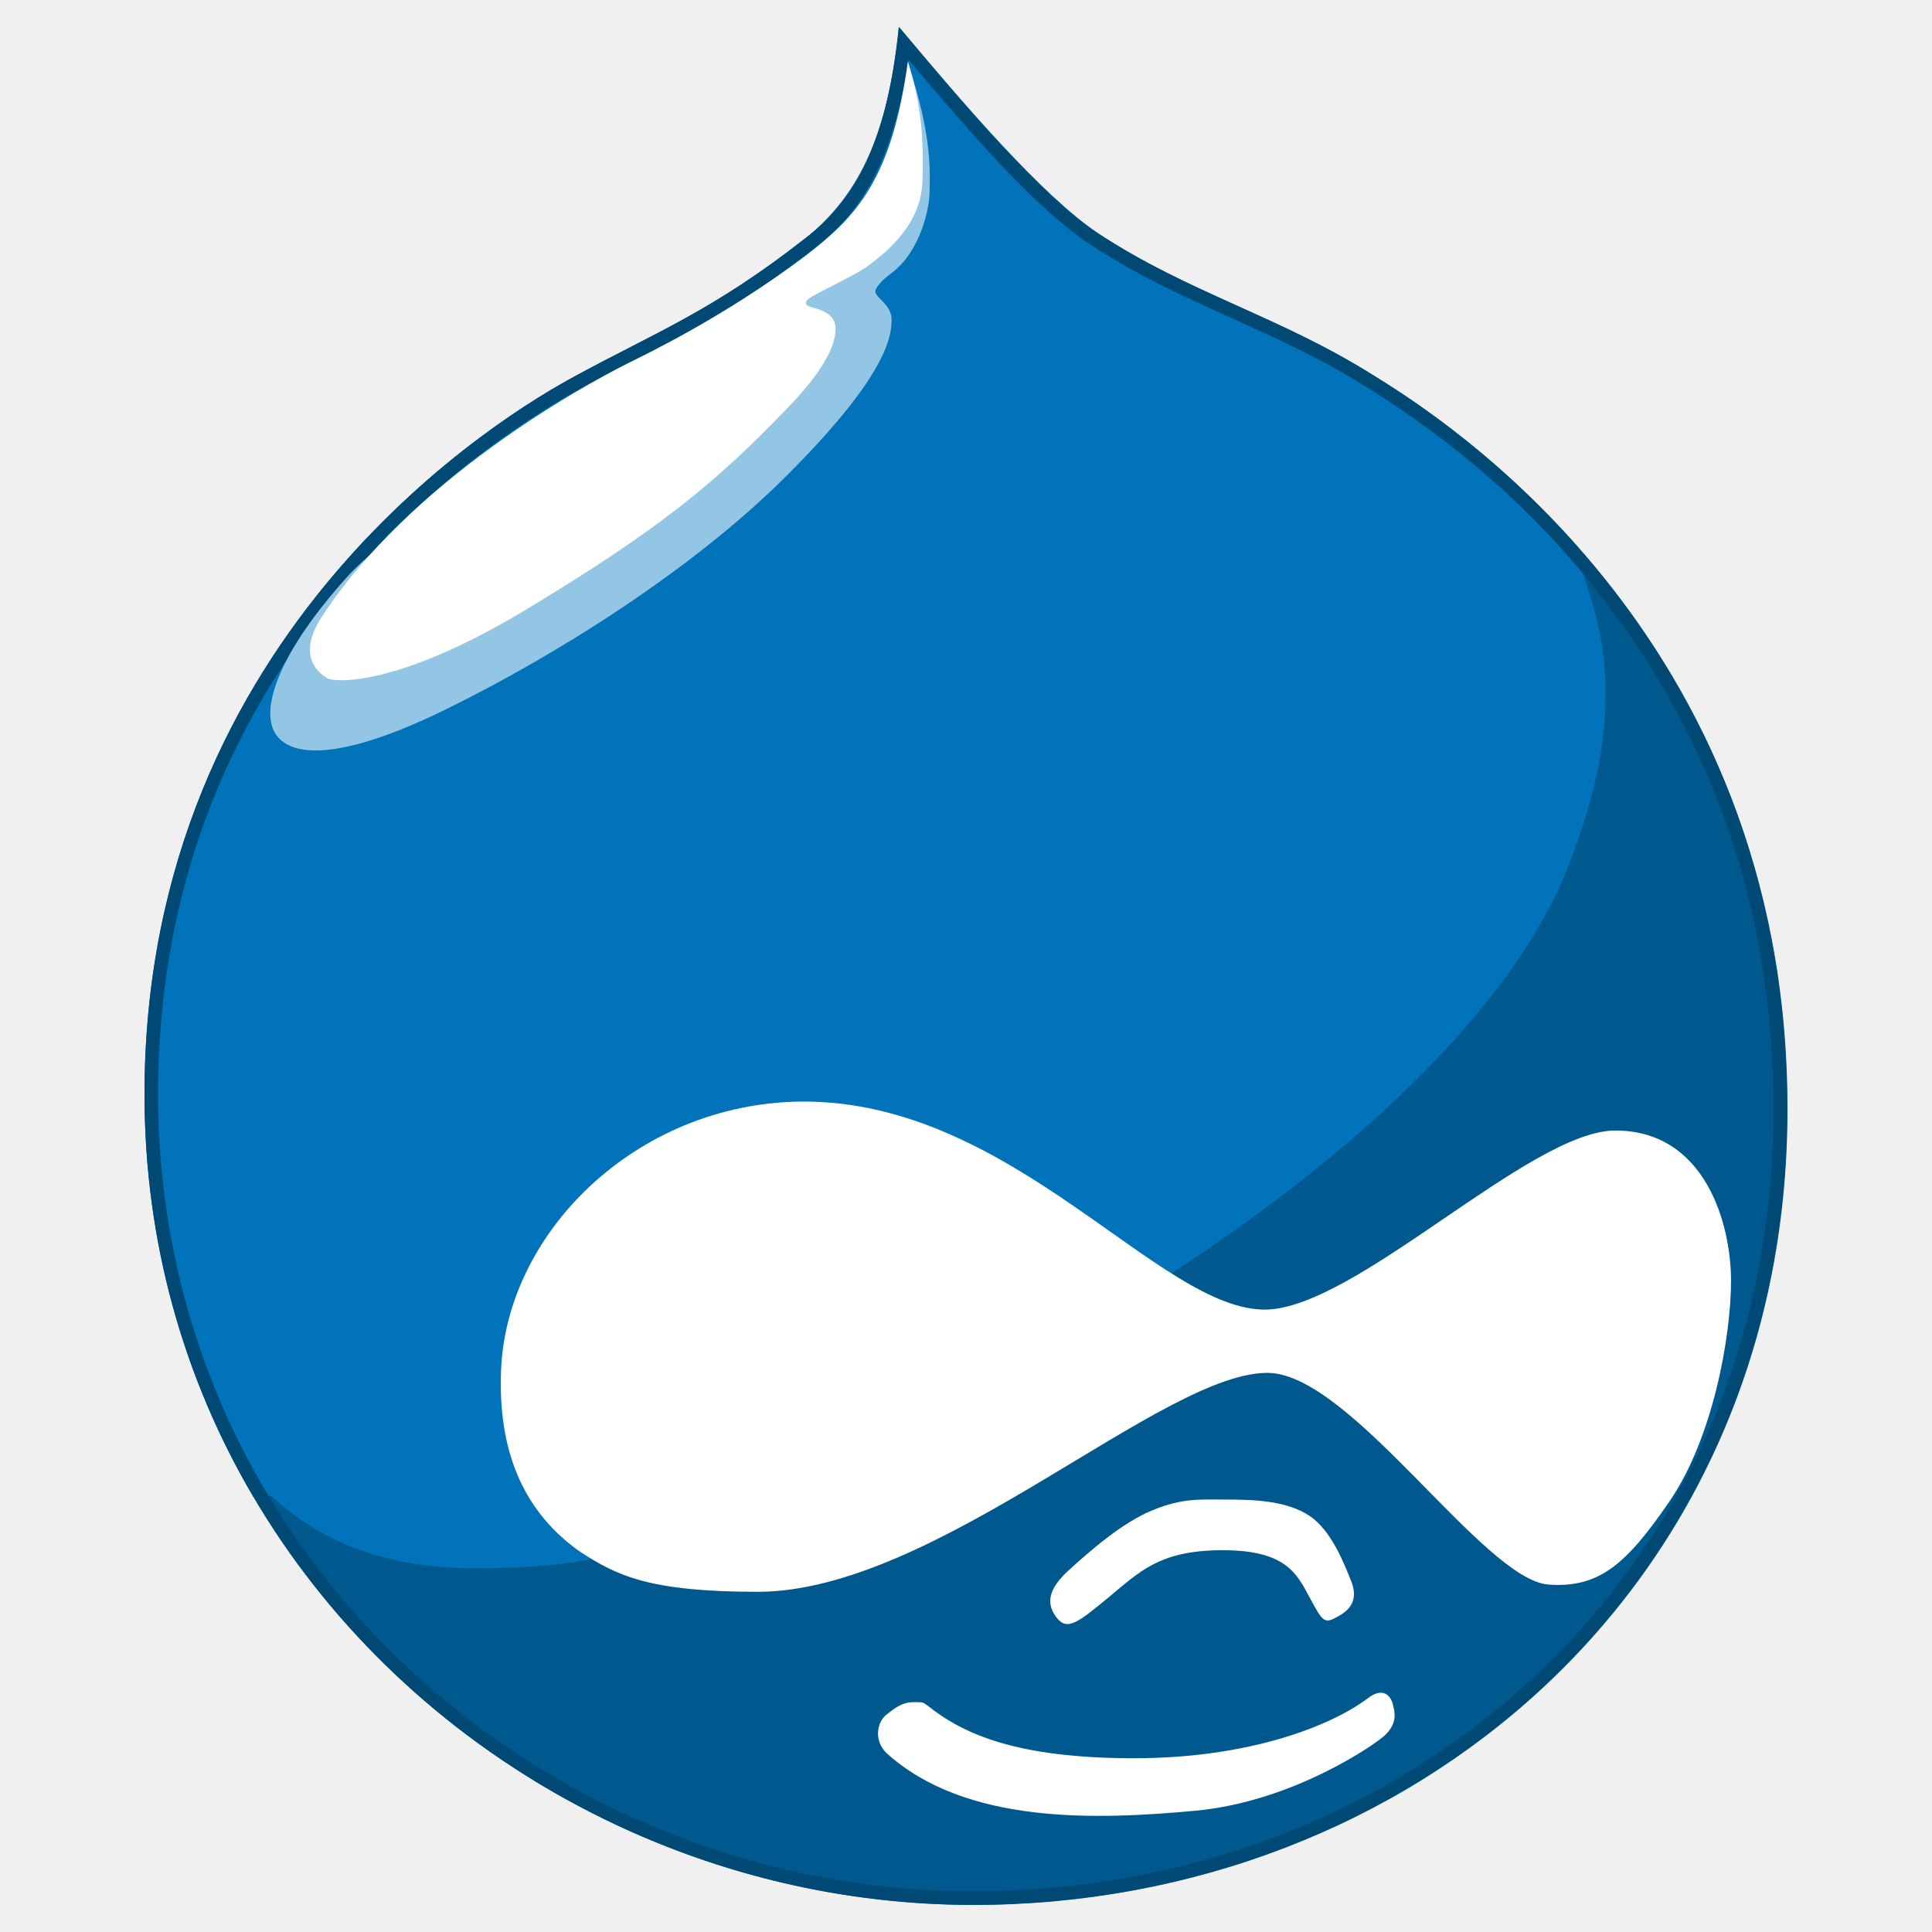
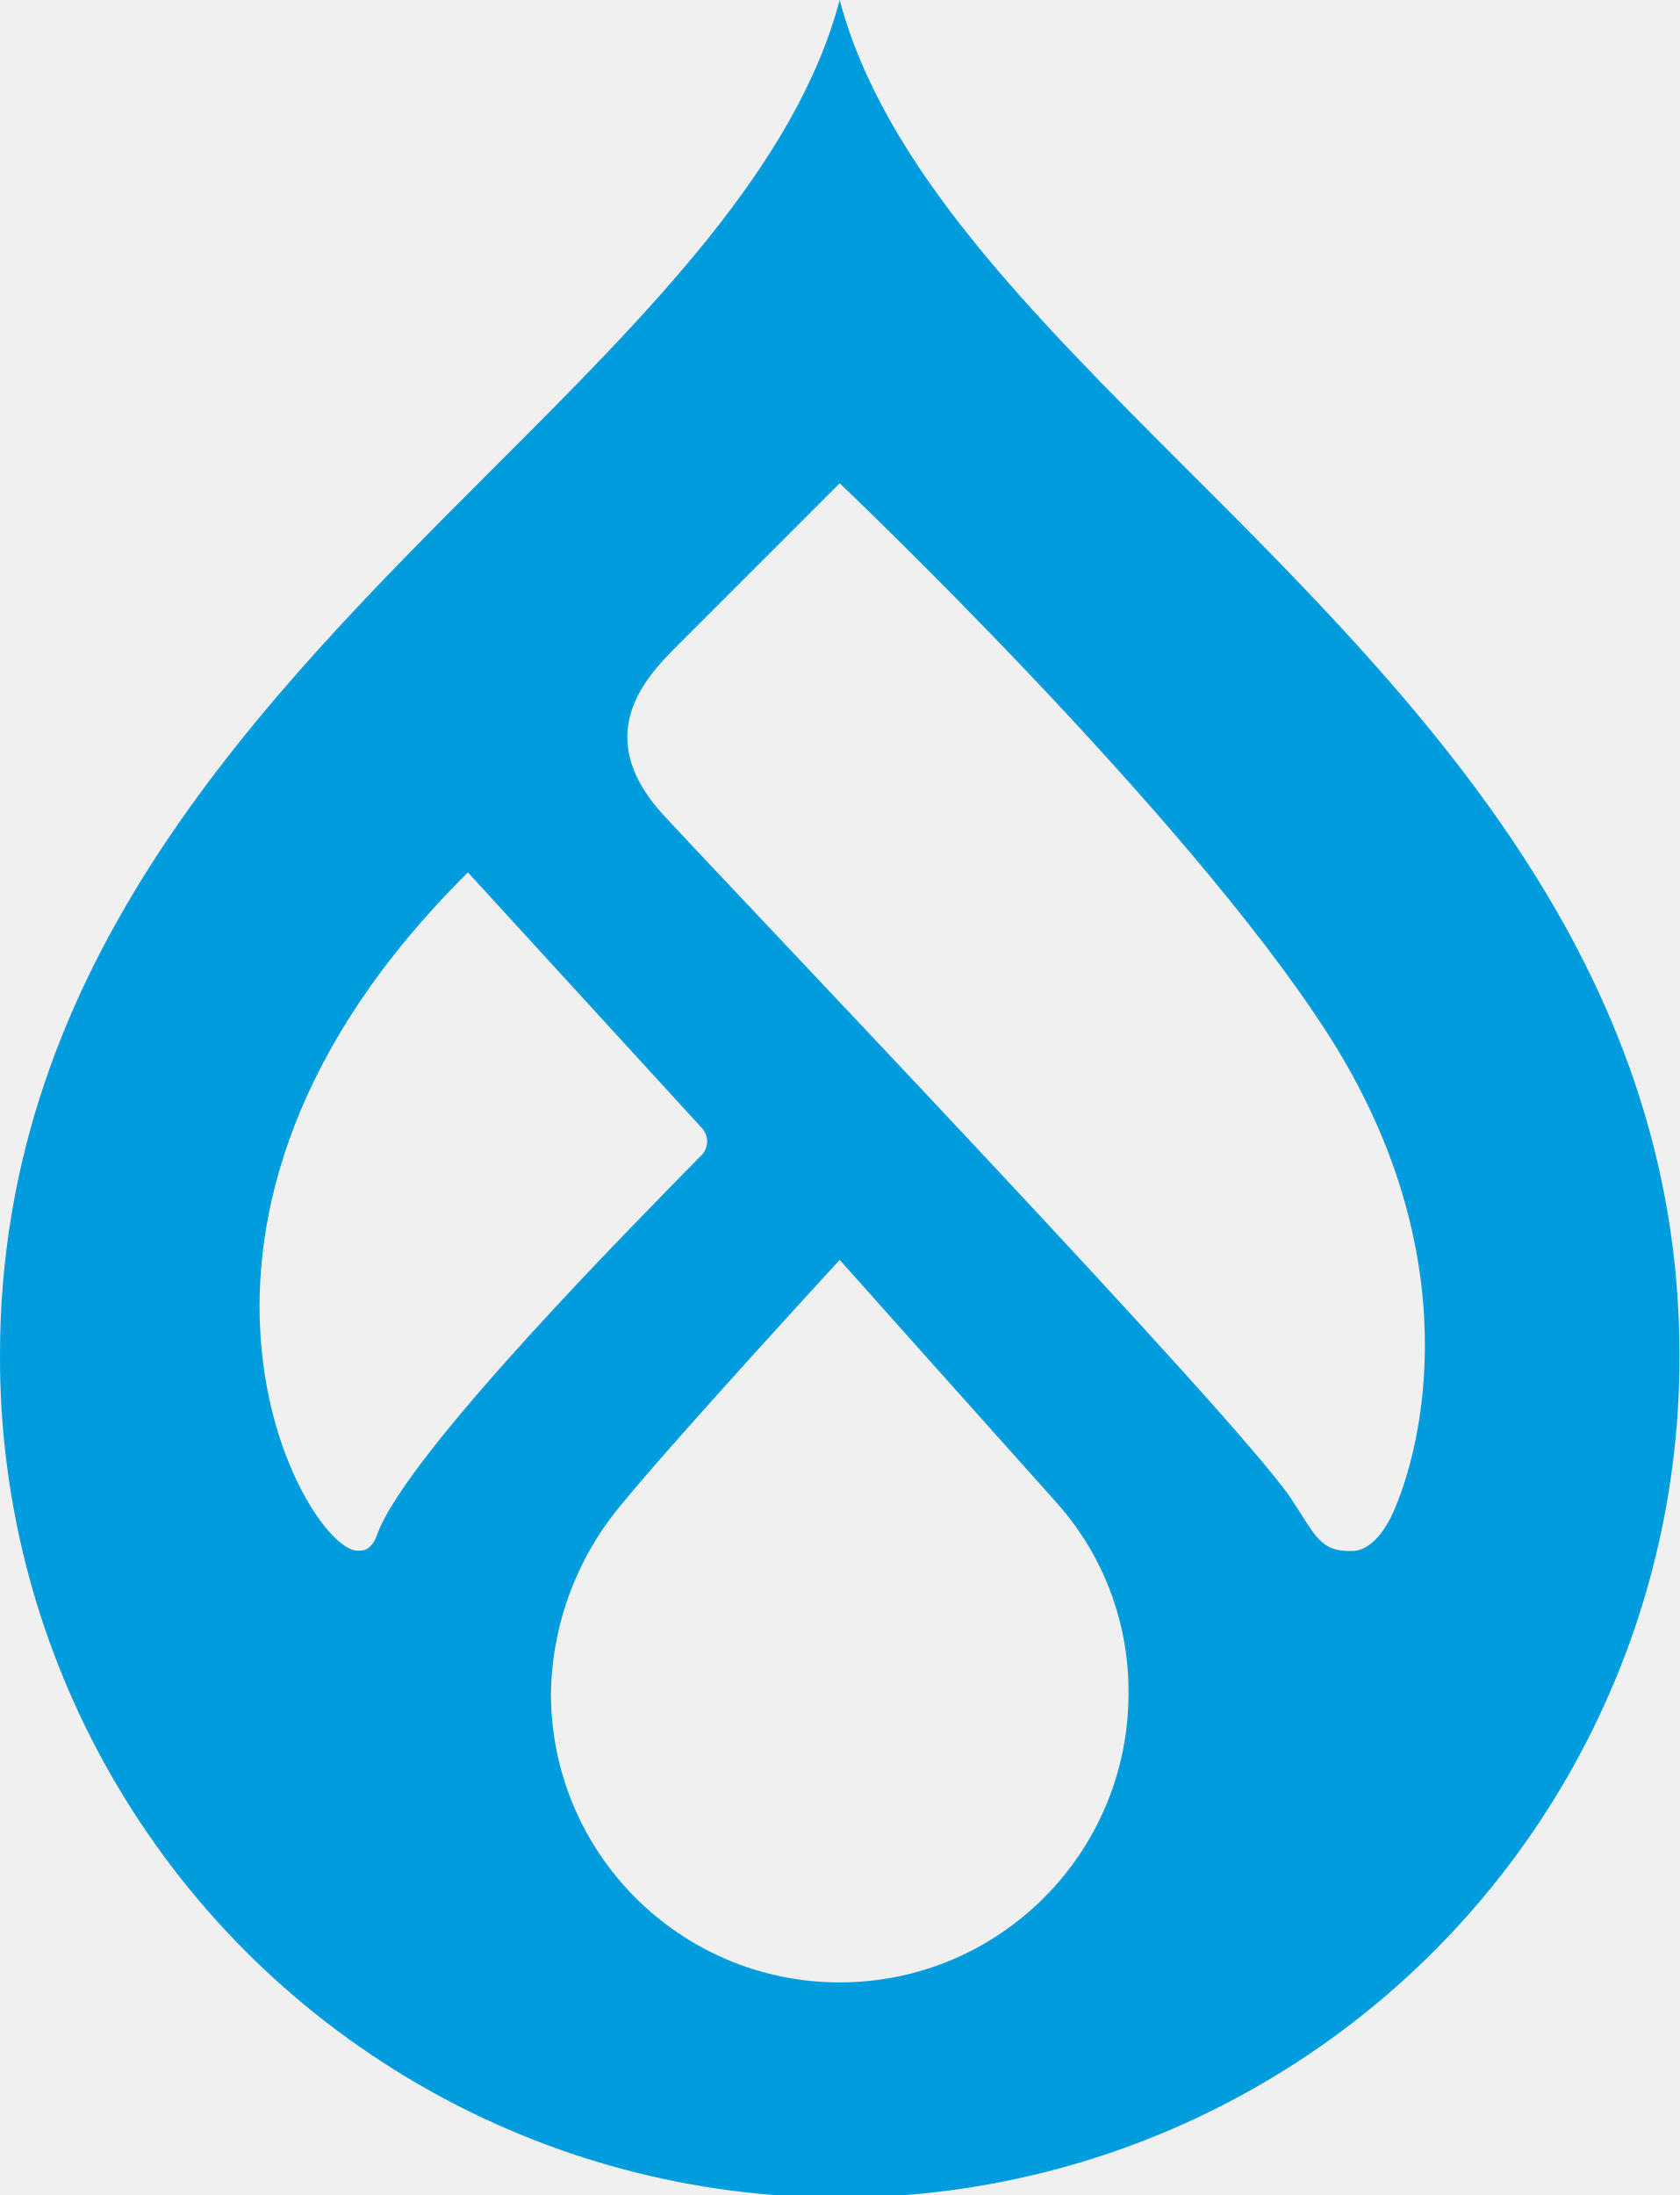
- <svg xmlns="http://www.w3.org/2000/svg" viewBox="0 0 128 128">
-   <path fill="#00598E" d="M91.1 24.935c-6.352-3.956-12.345-5.513-18.337-9.469-3.716-2.516-8.869-8.51-13.185-13.663-.838 8.27-3.355 11.625-6.231 14.022-6.112 4.795-9.948 6.232-15.222 9.109C33.69 27.212 9.601 41.595 9.601 72.516c0 30.923 26.008 53.694 54.892 53.694 28.886 0 53.934-20.974 53.934-52.734-.001-31.762-23.491-46.143-27.327-48.541z" />
-   <path fill="#fff" d="M81.365 99.35c1.917 0 3.955.119 5.394 1.079 1.438.958 2.277 3.116 2.756 4.314.479 1.199 0 1.917-.959 2.396-.838.48-.958.24-1.797-1.317-.839-1.558-1.559-3.117-5.753-3.117-4.195 0-5.514 1.439-7.551 3.117-2.038 1.678-2.757 2.277-3.476 1.317-.719-.958-.479-1.917.839-3.116s3.476-3.116 5.513-3.955c2.038-.838 3.117-.718 5.034-.718zM61.47 113.013c2.397 1.917 5.992 3.475 13.663 3.475s13.063-2.157 15.461-3.954c1.079-.84 1.558-.12 1.678.359.12.479.36 1.199-.479 2.037-.599.6-6.112 4.435-12.584 5.034-6.473.599-15.221.959-20.495-3.835-.839-.839-.599-2.037 0-2.516.6-.479 1.079-.84 1.798-.84s.598-.001.958.24z" />
-   <path fill="#0073BA" d="M32.106 103.903c9.108-.119 10.786-1.678 18.816-5.273 43.387-19.416 51.416-37.153 52.975-41.229 1.558-4.076 3.835-10.667 1.438-17.979a66.4 66.4 0 01-1.045-3.456c-5.765-6.447-11.489-9.965-13.218-11.045-6.232-3.955-12.345-5.513-18.338-9.468-3.715-2.397-8.868-8.51-13.183-13.663-.84 8.269-3.236 11.746-6.233 14.022-6.112 4.795-9.947 6.233-15.221 9.109-4.433 2.397-28.523 16.66-28.523 47.581 0 9.873 2.651 18.915 7.201 26.649l1.188-.042c2.517 2.278 6.473 4.914 14.143 4.794z" />
-   <path fill="#004975" d="M91.073 24.922c-6.232-3.955-12.345-5.513-18.338-9.468-3.715-2.397-8.868-8.51-13.183-13.663-.84 8.269-3.236 11.746-6.233 14.022-6.112 4.795-9.947 6.233-15.221 9.109-4.434 2.396-28.524 16.659-28.524 47.58 0 9.873 2.651 18.915 7.201 26.649 9.7 16.492 28.028 27.044 47.69 27.044 28.885 0 53.934-20.974 53.934-52.735 0-17.441-7.084-29.641-14.108-37.494-5.765-6.446-11.489-9.964-13.218-11.044zm14.569 14.03c7.868 9.838 11.859 21.448 11.859 34.509 0 7.58-1.444 14.739-4.291 21.281a48.926 48.926 0 01-11.559 16.34c-9.823 9.168-23.029 14.216-37.186 14.216-7.003 0-13.875-1.338-20.427-3.977a54.728 54.728 0 01-17.232-11.029c-10.533-9.955-16.334-23.375-16.334-37.789 0-12.837 4.167-24.244 12.386-33.905 6.278-7.379 13.049-11.469 15.668-12.885a152.775 152.775 0 013.618-1.898c3.616-1.856 7.032-3.609 11.73-7.295 2.505-1.903 5.174-4.919 6.31-12.576 3.96 4.708 8.554 10 12.064 12.264 3.116 2.058 6.312 3.499 9.403 4.892 2.923 1.319 5.947 2.682 8.938 4.581l.113.07c8.748 5.46 13.407 11.286 14.94 13.201z" />
-   <path fill="#93C5E4" d="M60.151 4.187c1.678 4.914 1.438 7.431 1.438 8.51s-.6 3.956-2.518 5.393c-.839.6-1.078 1.079-1.078 1.199 0 .479 1.078.839 1.078 1.917 0 1.319-.599 3.956-6.951 10.308-6.353 6.352-15.461 11.985-22.532 15.46-7.071 3.476-10.427 3.237-11.386 1.559-.959-1.678.359-5.393 4.794-10.307 4.435-4.915 18.457-11.986 18.457-11.986l17.499-12.224.958-4.675" />
-   <path fill="#fff" d="M60.151 4.067c-1.079 7.911-3.476 10.308-6.712 12.824-5.394 4.076-10.667 6.592-11.865 7.191-3.116 1.558-14.382 7.791-20.255 16.78-1.798 2.756 0 3.835.359 4.074.36.24 4.435.719 13.184-4.554 8.75-5.274 12.585-8.39 17.499-13.544 2.637-2.756 2.996-4.314 2.996-5.034 0-.838-.6-1.198-1.558-1.438-.48-.12-.6-.36 0-.719.599-.359 3.115-1.558 3.715-2.037.6-.479 3.476-2.396 3.596-5.513.119-3.116-.12-5.274-.959-8.03zM33.185 91.199c.12-9.349 8.869-18.098 19.896-18.218 14.022-.119 23.73 13.903 30.802 13.783 5.991-.118 17.497-11.864 23.131-11.864 5.992 0 7.671 6.232 7.671 9.948 0 3.715-1.199 10.427-4.076 14.621-2.876 4.196-4.674 5.753-8.029 5.513-4.314-.359-12.944-13.783-18.458-14.022-6.95-.24-22.053 14.501-33.918 14.501-7.19 0-9.348-1.078-11.745-2.637-3.597-2.515-5.394-6.351-5.274-11.625z" />
-   <path d="M105.336 39.423c2.396 7.311.119 13.903-1.438 17.979-1.559 4.075-9.588 21.813-52.975 41.229-8.03 3.595-9.708 5.154-18.816 5.273-7.671.12-11.626-2.516-14.143-4.793l-1.188.042c9.7 16.492 28.028 27.044 47.69 27.044 28.885 0 53.934-20.974 53.934-52.735 0-17.441-7.084-29.641-14.108-37.494.243.91.581 2.044 1.044 3.455z" fill="none" />
+ <svg xmlns="http://www.w3.org/2000/svg" height="243.713" viewBox="0 0 186.525 243.713" width="186.525">
+   <g data-name="Livello 2" id="Livello_2">
+     <g data-name="Livello 1" id="Livello_1-2">
+       <path d="M131.64,51.91C114.491,34.769,98.129,18.429,93.26,0,88.39,18.429,72.026,34.769,54.88,51.91,29.16,77.613,0,106.743,0,150.434a93.263,93.263,0,1,0,186.525,0c0-43.688-29.158-72.821-54.885-98.524M39.64,172.166c-5.718-.194-26.823-36.571,12.329-75.303l25.909,28.301a2.215,2.215,0,0,1-.173,3.305c-6.182,6.341-32.534,32.766-35.809,41.903-.676,1.886-1.663,1.815-2.256,1.794M93.263,220.109a32.075,32.075,0,0,1-32.075-32.075A33.423,33.423,0,0,1,69.182,166.847c5.784-7.072,24.076-26.964,24.076-26.964s18.013,20.183,24.033,26.896a31.368,31.368,0,0,1,8.046,21.254A32.076,32.076,0,0,1,93.263,220.109m61.392-52.015c-.691,1.512-2.26,4.036-4.376,4.113-3.773.137-4.176-1.796-6.965-5.923-6.122-9.06-59.552-64.9-69.545-75.699-8.79-9.499-1.238-16.195,2.265-19.704C80.43,66.478,93.259,53.656,93.259,53.656s38.255,36.296,54.19,61.096,10.444,46.26,7.205,53.342" style="fill:#009cde">
+    </path>
+     </g>
+   </g>
</svg>
